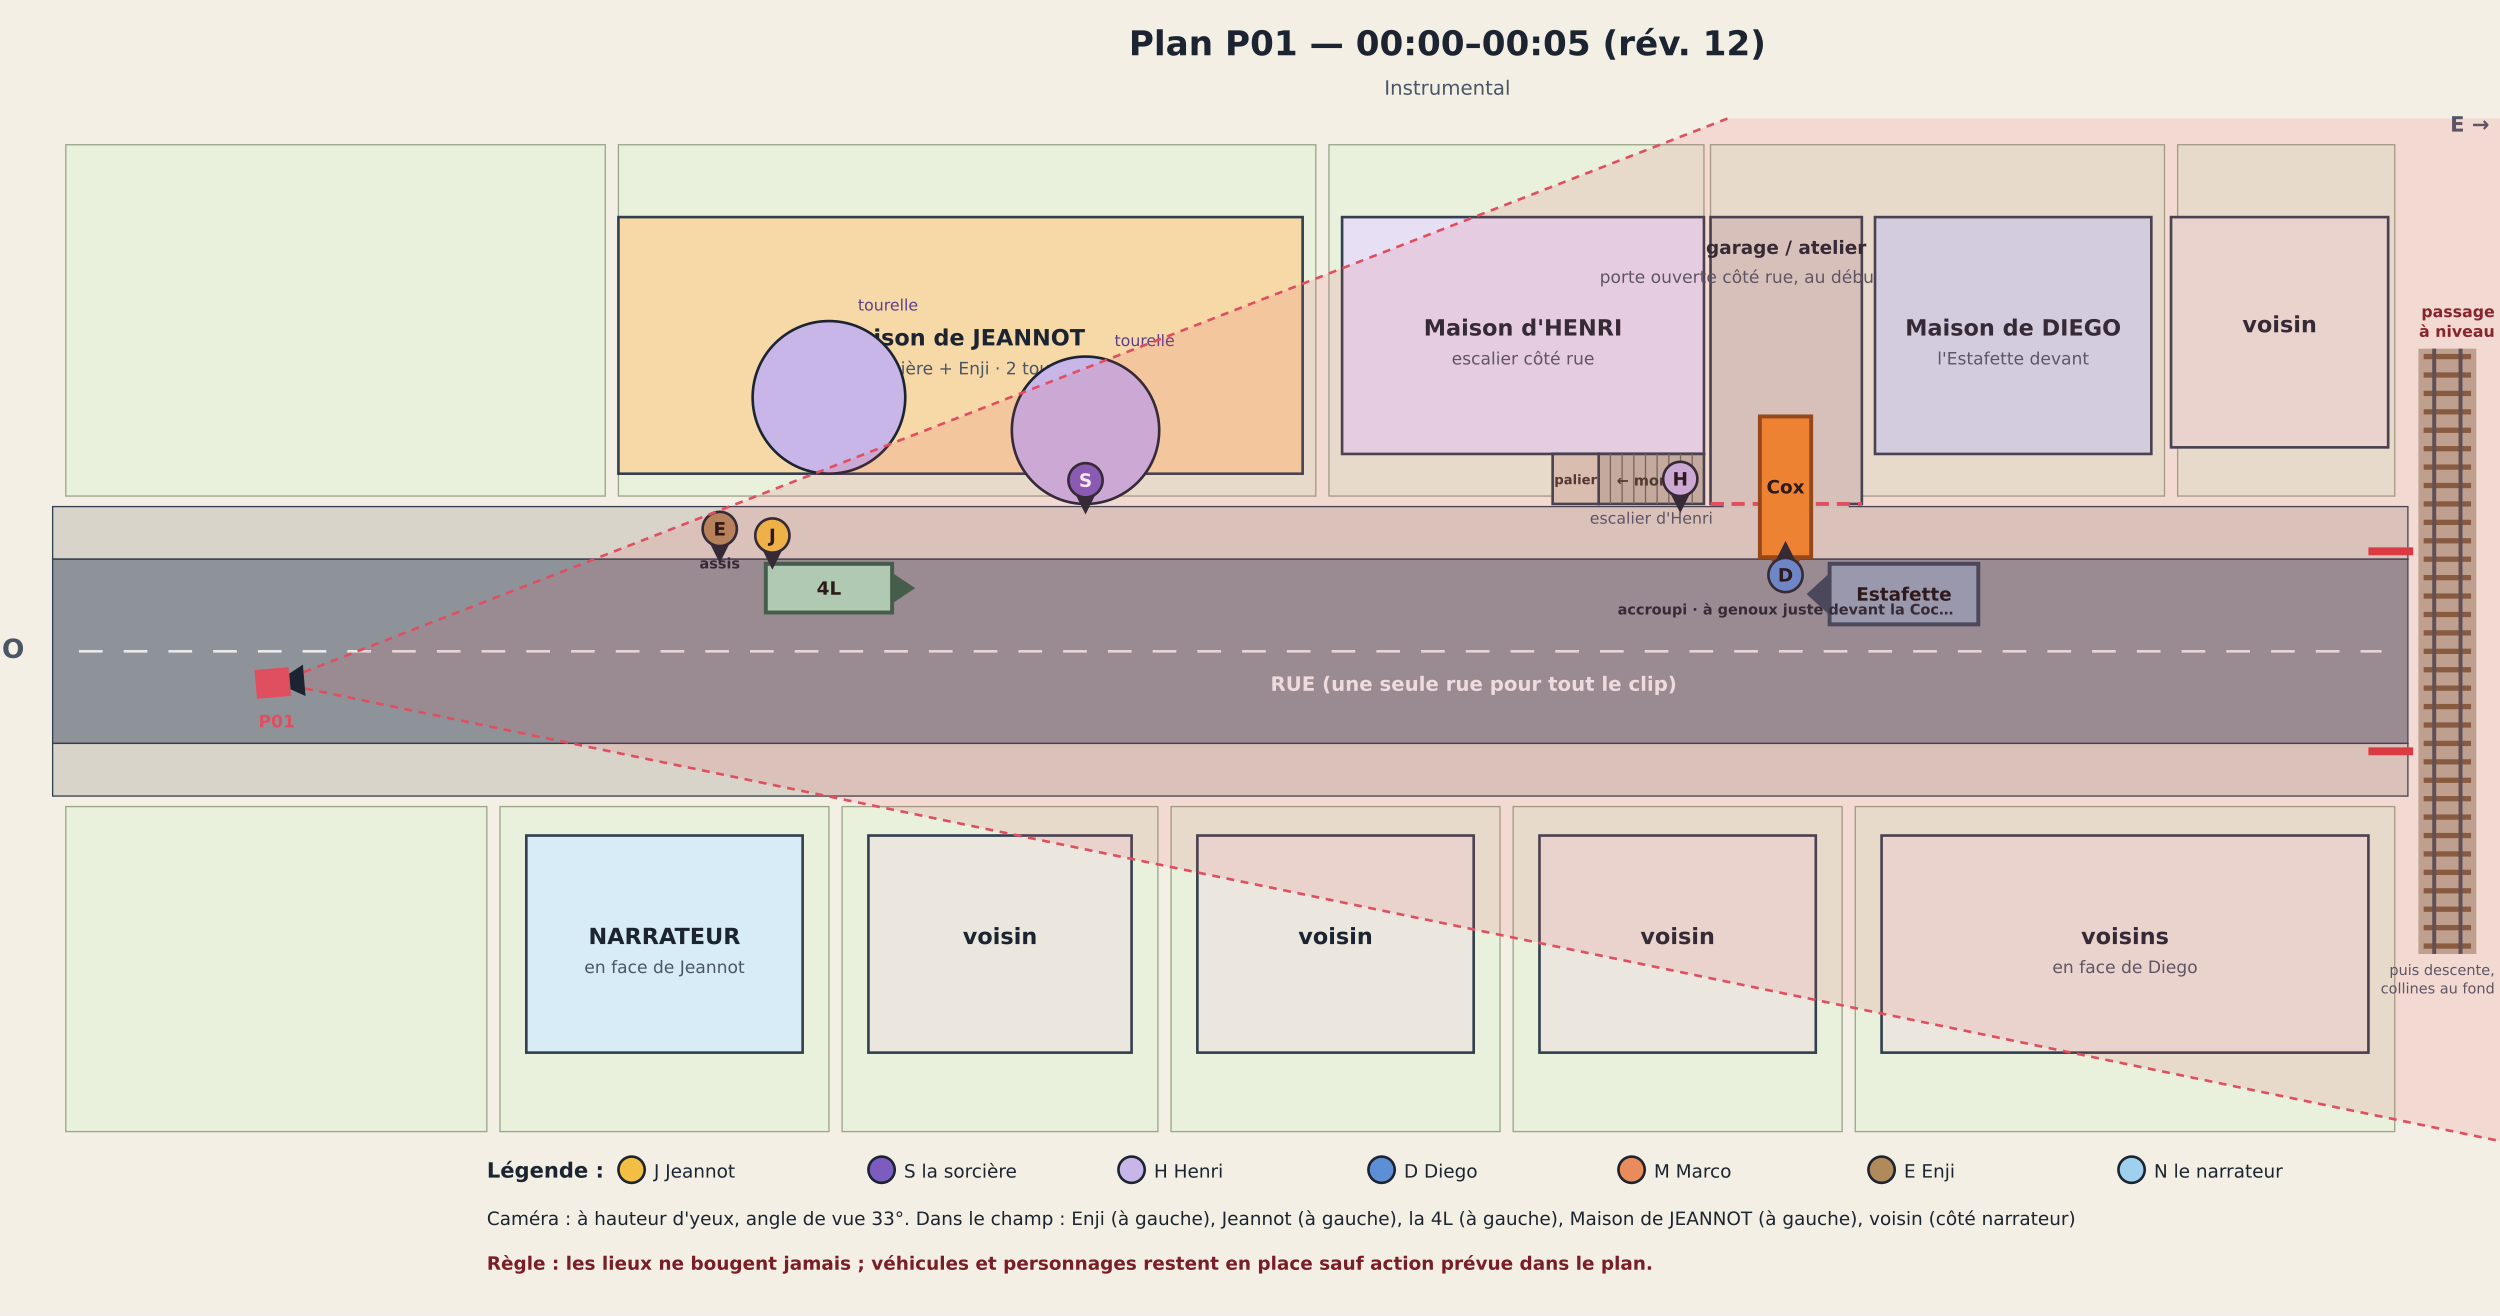
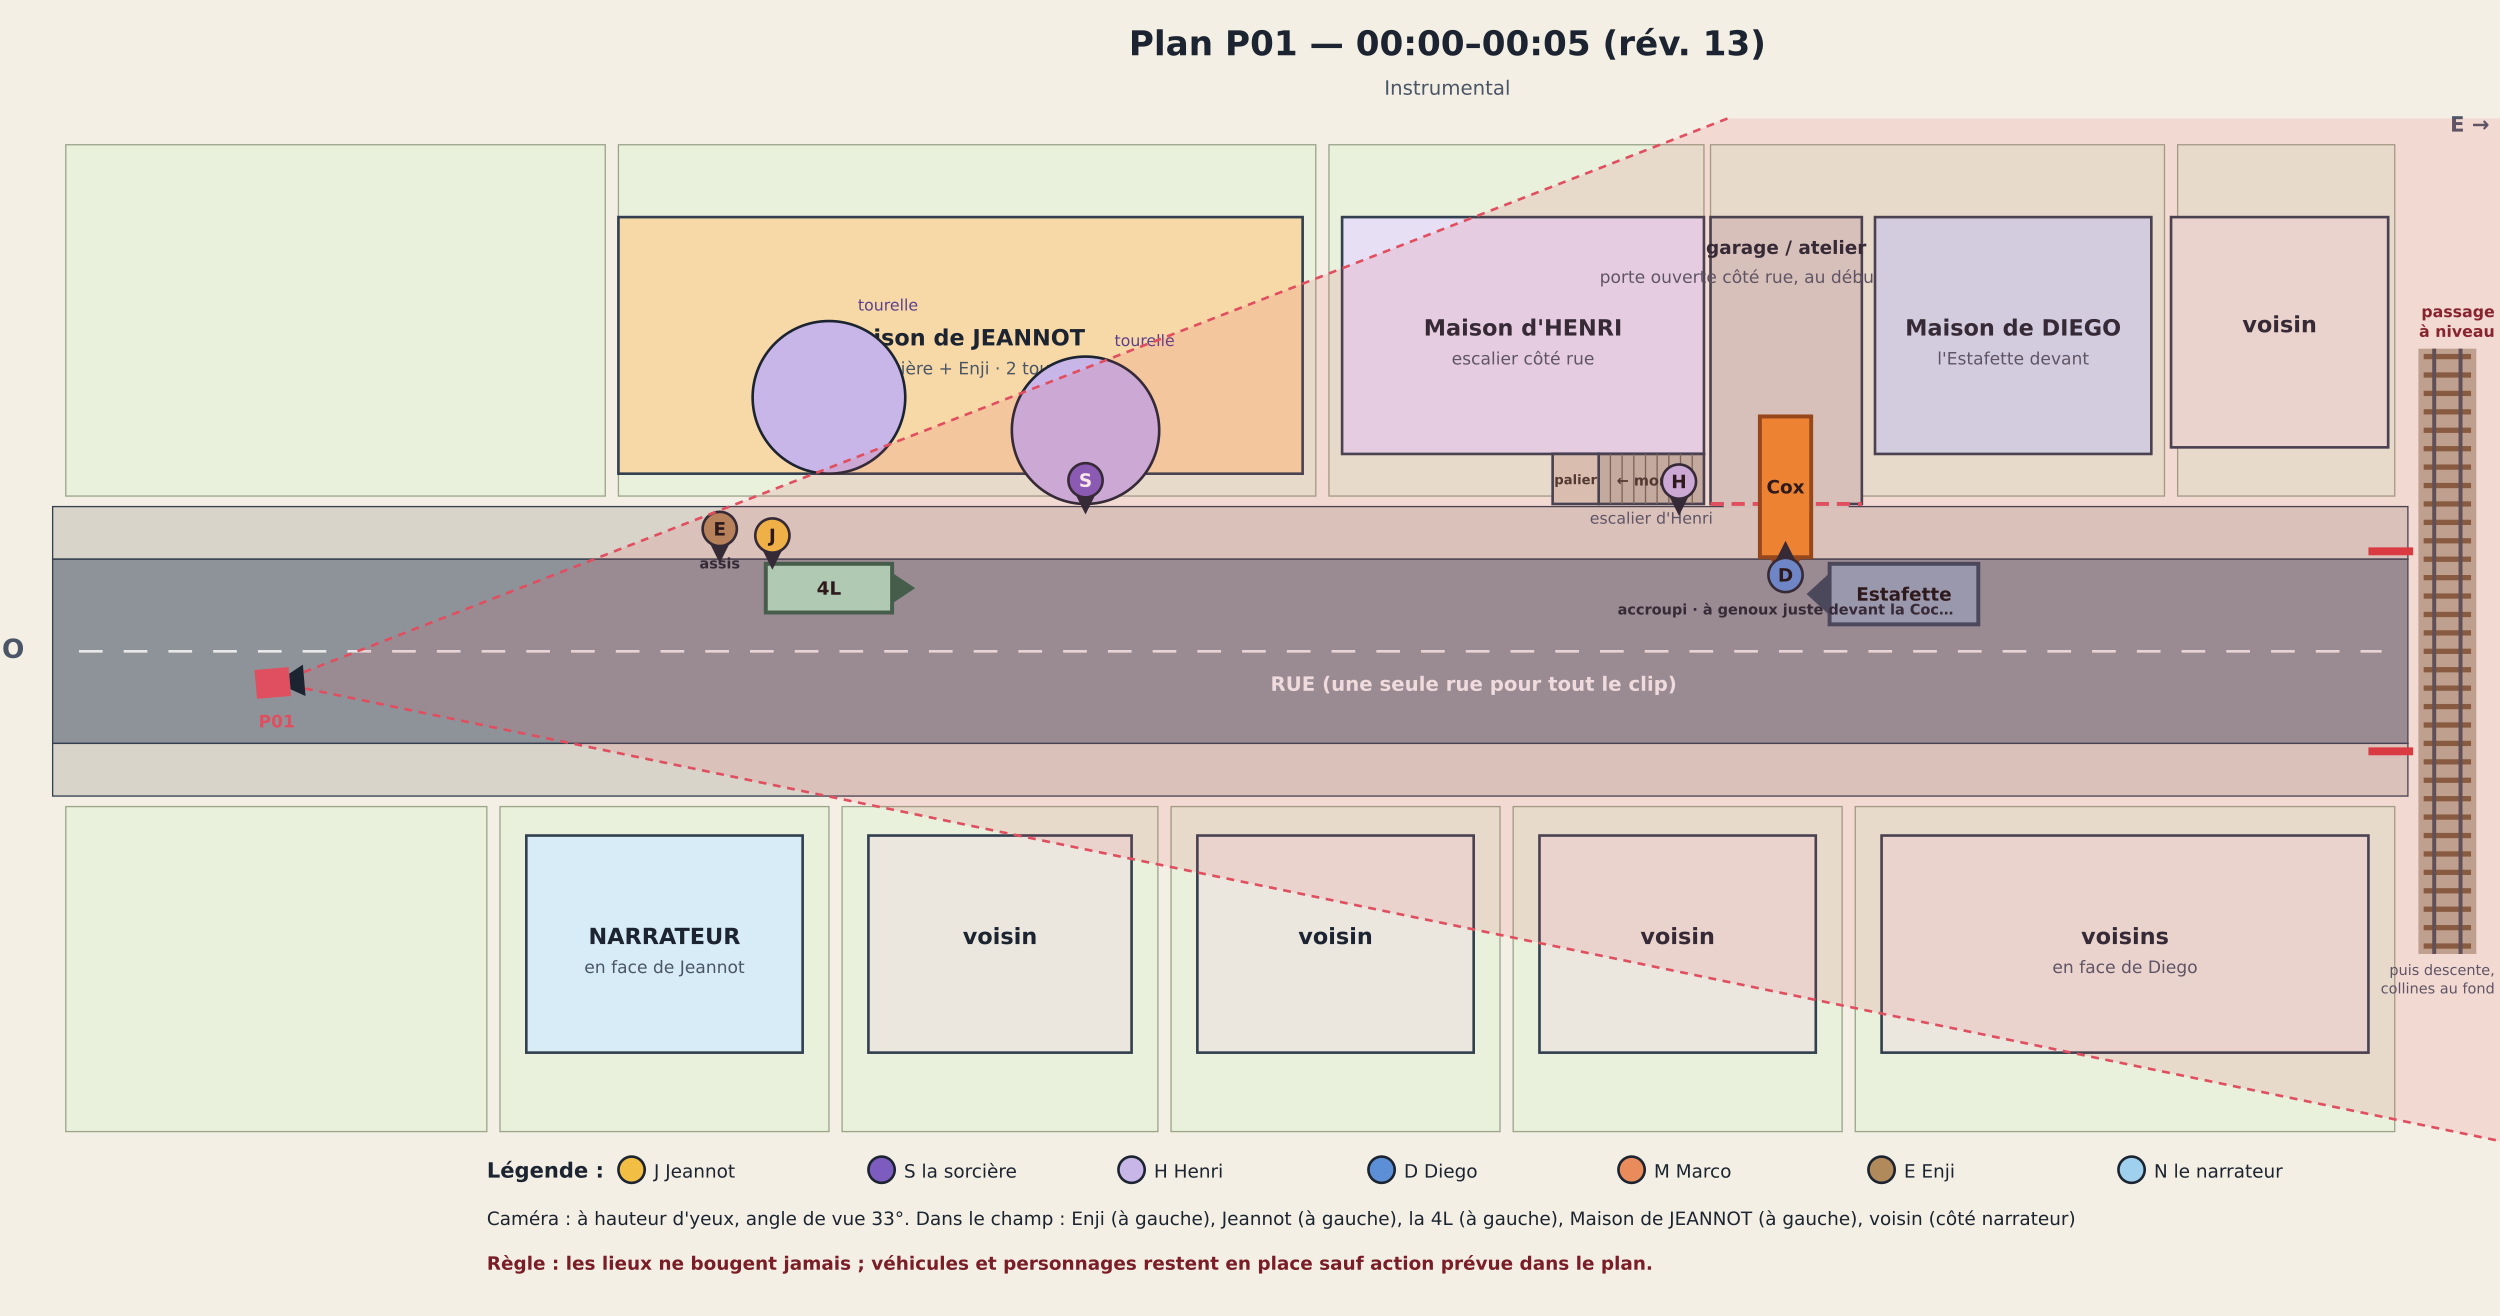
<svg xmlns="http://www.w3.org/2000/svg" width="1900" height="1000" viewBox="-300 0 1900 1000" font-family="DejaVu Sans, Arial, sans-serif">
  <defs>
    <clipPath id="zone">
      <rect x="-300" y="90" width="1900" height="780" />
    </clipPath>
  </defs>
  <rect x="-300.0" y="0.0" width="1900.0" height="1000.0" rx="0" fill="#f4efe4" stroke="none" stroke-width="0" />
  <rect x="-260.0" y="385.0" width="1790.0" height="40.0" rx="0" fill="#d9d4ca" stroke="#33404f" stroke-width="1" />
  <rect x="-260.0" y="425.0" width="1790.0" height="140.0" rx="0" fill="#8e939a" stroke="#33404f" stroke-width="1" />
  <rect x="-260.0" y="565.0" width="1790.0" height="40.0" rx="0" fill="#d9d4ca" stroke="#33404f" stroke-width="1" />
  <line x1="-240.0" y1="495.0" x2="1510.0" y2="495.0" stroke="#e8e8e8" stroke-width="2" stroke-dasharray="18 16" />
  <text x="820.0" y="525.0" font-size="15" fill="#f1f1f1" text-anchor="middle" font-weight="bold">RUE (une seule rue pour tout le clip)</text>
  <rect x="-250.0" y="110.0" width="410.0" height="267.0" rx="0" fill="#e9f0dc" stroke="#9aa58a" stroke-width="1" />
  <rect x="170.0" y="110.0" width="530.0" height="267.0" rx="0" fill="#e9f0dc" stroke="#9aa58a" stroke-width="1" />
  <rect x="710.0" y="110.0" width="285.0" height="267.0" rx="0" fill="#e9f0dc" stroke="#9aa58a" stroke-width="1" />
  <rect x="1000.0" y="110.0" width="345.0" height="267.0" rx="0" fill="#e9f0dc" stroke="#9aa58a" stroke-width="1" />
  <rect x="1355.0" y="110.0" width="165.0" height="267.0" rx="0" fill="#e9f0dc" stroke="#9aa58a" stroke-width="1" />
  <rect x="-250.0" y="613.0" width="320.0" height="247.0" rx="0" fill="#e9f0dc" stroke="#9aa58a" stroke-width="1" />
  <rect x="80.0" y="613.0" width="250.0" height="247.0" rx="0" fill="#e9f0dc" stroke="#9aa58a" stroke-width="1" />
  <rect x="340.0" y="613.0" width="240.0" height="247.0" rx="0" fill="#e9f0dc" stroke="#9aa58a" stroke-width="1" />
  <rect x="590.0" y="613.0" width="250.0" height="247.0" rx="0" fill="#e9f0dc" stroke="#9aa58a" stroke-width="1" />
  <rect x="850.0" y="613.0" width="250.0" height="247.0" rx="0" fill="#e9f0dc" stroke="#9aa58a" stroke-width="1" />
  <rect x="1110.0" y="613.0" width="410.0" height="247.0" rx="0" fill="#e9f0dc" stroke="#9aa58a" stroke-width="1" />
  <rect x="170.0" y="165.0" width="520.0" height="195.0" rx="0" fill="#f7d9a8" stroke="#33404f" stroke-width="2" />
  <text x="430.0" y="262.5" font-size="17" fill="#1b2430" text-anchor="middle" font-weight="bold">Maison de JEANNOT</text>
  <text x="430.0" y="284.5" font-size="13" fill="#4a5566" text-anchor="middle">+ la sorcière + Enji · 2 tourelles</text>
  <rect x="720.0" y="165.0" width="275.0" height="180.0" rx="0" fill="#e7e0f5" stroke="#33404f" stroke-width="2" />
  <text x="857.5" y="255.0" font-size="17" fill="#1b2430" text-anchor="middle" font-weight="bold">Maison d'HENRI</text>
  <text x="857.5" y="277.0" font-size="13" fill="#4a5566" text-anchor="middle">escalier côté rue</text>
  <rect x="1350.0" y="165.0" width="165.0" height="175.0" rx="0" fill="#ebe7df" stroke="#33404f" stroke-width="2" />
  <text x="1432.5" y="252.5" font-size="17" fill="#1b2430" text-anchor="middle" font-weight="bold">voisin</text>
  <rect x="1000.0" y="165.0" width="115.0" height="218.0" rx="0" fill="#d7d2c8" stroke="#33404f" stroke-width="2" />
  <line x1="1010.0" y1="383.0" x2="1105.0" y2="383.0" stroke="#d7d2c8" stroke-width="6" />
  <line x1="1000.0" y1="383.0" x2="1115.0" y2="383.0" stroke="#e04f5f" stroke-width="3" stroke-dasharray="10 6" />
  <text x="1057.5" y="193.0" font-size="14" fill="#1b2430" text-anchor="middle" font-weight="bold">garage / atelier</text>
  <text x="1057.5" y="215.0" font-size="13" fill="#4a5566" text-anchor="middle">porte ouverte côté rue, au début du trottoir</text>
  <rect x="1125.0" y="165.0" width="210.0" height="180.0" rx="0" fill="#cfe0f2" stroke="#33404f" stroke-width="2" />
  <text x="1230.0" y="255.0" font-size="17" fill="#1b2430" text-anchor="middle" font-weight="bold">Maison de DIEGO</text>
  <text x="1230.0" y="277.0" font-size="13" fill="#4a5566" text-anchor="middle">l'Estafette devant</text>
  <rect x="100.0" y="635.0" width="210.0" height="165.0" rx="0" fill="#d8ecf7" stroke="#33404f" stroke-width="2" />
  <text x="205.0" y="717.5" font-size="17" fill="#1b2430" text-anchor="middle" font-weight="bold">NARRATEUR</text>
  <text x="205.0" y="739.5" font-size="13" fill="#4a5566" text-anchor="middle">en face de Jeannot</text>
  <rect x="360.0" y="635.0" width="200.0" height="165.0" rx="0" fill="#ebe7df" stroke="#33404f" stroke-width="2" />
  <text x="460.0" y="717.5" font-size="17" fill="#1b2430" text-anchor="middle" font-weight="bold">voisin</text>
  <rect x="610.0" y="635.0" width="210.0" height="165.0" rx="0" fill="#ebe7df" stroke="#33404f" stroke-width="2" />
  <text x="715.0" y="717.5" font-size="17" fill="#1b2430" text-anchor="middle" font-weight="bold">voisin</text>
  <rect x="870.0" y="635.0" width="210.0" height="165.0" rx="0" fill="#ebe7df" stroke="#33404f" stroke-width="2" />
  <text x="975.0" y="717.5" font-size="17" fill="#1b2430" text-anchor="middle" font-weight="bold">voisin</text>
  <rect x="1130.0" y="635.0" width="370.0" height="165.0" rx="0" fill="#ebe7df" stroke="#33404f" stroke-width="2" />
  <text x="1315.0" y="717.5" font-size="17" fill="#1b2430" text-anchor="middle" font-weight="bold">voisins</text>
  <text x="1315.0" y="739.5" font-size="13" fill="#4a5566" text-anchor="middle">en face de Diego</text>
  <circle cx="330.0" cy="302.0" r="58" fill="#c9b6e8" stroke="#1b2430" stroke-width="2" />
  <text x="352.0" y="236.0" font-size="12" fill="#5b3f8c" text-anchor="start">tourelle</text>
  <circle cx="525.0" cy="327.0" r="56" fill="#c9b6e8" stroke="#1b2430" stroke-width="2" />
  <text x="547.0" y="263.0" font-size="12" fill="#5b3f8c" text-anchor="start">tourelle</text>
  <rect x="915.0" y="345.0" width="80.0" height="38.0" rx="0" fill="#bfb7a8" stroke="#33404f" stroke-width="2" />
  <line x1="923.9" y1="345.0" x2="923.9" y2="383.0" stroke="#6e6658" stroke-width="1" />
  <line x1="932.8" y1="345.0" x2="932.8" y2="383.0" stroke="#6e6658" stroke-width="1" />
  <line x1="941.7" y1="345.0" x2="941.7" y2="383.0" stroke="#6e6658" stroke-width="1" />
  <line x1="950.6" y1="345.0" x2="950.6" y2="383.0" stroke="#6e6658" stroke-width="1" />
  <line x1="959.4" y1="345.0" x2="959.4" y2="383.0" stroke="#6e6658" stroke-width="1" />
  <line x1="968.3" y1="345.0" x2="968.3" y2="383.0" stroke="#6e6658" stroke-width="1" />
  <line x1="977.2" y1="345.0" x2="977.2" y2="383.0" stroke="#6e6658" stroke-width="1" />
  <line x1="986.1" y1="345.0" x2="986.1" y2="383.0" stroke="#6e6658" stroke-width="1" />
  <text x="955.0" y="369.0" font-size="11" fill="#3b352b" text-anchor="middle" font-weight="bold">← monte</text>
  <rect x="880.0" y="345.0" width="35.0" height="38.0" rx="0" fill="#d8cfbd" stroke="#33404f" stroke-width="2" />
  <text x="897.5" y="368.0" font-size="10" fill="#3b352b" text-anchor="middle" font-weight="bold">palier</text>
  <text x="955.0" y="398.0" font-size="12" fill="#4a5566" text-anchor="middle">escalier d'Henri</text>
  <rect x="1538.0" y="265.0" width="44.0" height="460.0" rx="0" fill="#b9ab95" stroke="none" stroke-width="0" />
  <line x1="1542.0" y1="271.0" x2="1578.0" y2="271.0" stroke="#7a5c3a" stroke-width="4" />
  <line x1="1542.0" y1="285.0" x2="1578.0" y2="285.0" stroke="#7a5c3a" stroke-width="4" />
  <line x1="1542.0" y1="299.0" x2="1578.0" y2="299.0" stroke="#7a5c3a" stroke-width="4" />
  <line x1="1542.0" y1="313.0" x2="1578.0" y2="313.0" stroke="#7a5c3a" stroke-width="4" />
  <line x1="1542.0" y1="327.0" x2="1578.0" y2="327.0" stroke="#7a5c3a" stroke-width="4" />
  <line x1="1542.0" y1="341.0" x2="1578.0" y2="341.0" stroke="#7a5c3a" stroke-width="4" />
  <line x1="1542.0" y1="355.0" x2="1578.0" y2="355.0" stroke="#7a5c3a" stroke-width="4" />
  <line x1="1542.0" y1="369.0" x2="1578.0" y2="369.0" stroke="#7a5c3a" stroke-width="4" />
  <line x1="1542.0" y1="383.0" x2="1578.0" y2="383.0" stroke="#7a5c3a" stroke-width="4" />
  <line x1="1542.0" y1="397.0" x2="1578.0" y2="397.0" stroke="#7a5c3a" stroke-width="4" />
  <line x1="1542.0" y1="411.0" x2="1578.0" y2="411.0" stroke="#7a5c3a" stroke-width="4" />
  <line x1="1542.0" y1="425.0" x2="1578.0" y2="425.0" stroke="#7a5c3a" stroke-width="4" />
  <line x1="1542.0" y1="439.0" x2="1578.0" y2="439.0" stroke="#7a5c3a" stroke-width="4" />
  <line x1="1542.0" y1="453.0" x2="1578.0" y2="453.0" stroke="#7a5c3a" stroke-width="4" />
  <line x1="1542.0" y1="467.0" x2="1578.0" y2="467.0" stroke="#7a5c3a" stroke-width="4" />
  <line x1="1542.0" y1="481.0" x2="1578.0" y2="481.0" stroke="#7a5c3a" stroke-width="4" />
  <line x1="1542.0" y1="495.0" x2="1578.0" y2="495.0" stroke="#7a5c3a" stroke-width="4" />
  <line x1="1542.0" y1="509.0" x2="1578.0" y2="509.0" stroke="#7a5c3a" stroke-width="4" />
  <line x1="1542.0" y1="523.0" x2="1578.0" y2="523.0" stroke="#7a5c3a" stroke-width="4" />
  <line x1="1542.0" y1="537.0" x2="1578.0" y2="537.0" stroke="#7a5c3a" stroke-width="4" />
  <line x1="1542.0" y1="551.0" x2="1578.0" y2="551.0" stroke="#7a5c3a" stroke-width="4" />
  <line x1="1542.0" y1="565.0" x2="1578.0" y2="565.0" stroke="#7a5c3a" stroke-width="4" />
  <line x1="1542.0" y1="579.0" x2="1578.0" y2="579.0" stroke="#7a5c3a" stroke-width="4" />
  <line x1="1542.0" y1="593.0" x2="1578.0" y2="593.0" stroke="#7a5c3a" stroke-width="4" />
  <line x1="1542.0" y1="607.0" x2="1578.0" y2="607.0" stroke="#7a5c3a" stroke-width="4" />
  <line x1="1542.0" y1="621.0" x2="1578.0" y2="621.0" stroke="#7a5c3a" stroke-width="4" />
  <line x1="1542.0" y1="635.0" x2="1578.0" y2="635.0" stroke="#7a5c3a" stroke-width="4" />
  <line x1="1542.0" y1="649.0" x2="1578.0" y2="649.0" stroke="#7a5c3a" stroke-width="4" />
  <line x1="1542.0" y1="663.0" x2="1578.0" y2="663.0" stroke="#7a5c3a" stroke-width="4" />
  <line x1="1542.0" y1="677.0" x2="1578.0" y2="677.0" stroke="#7a5c3a" stroke-width="4" />
  <line x1="1542.0" y1="691.0" x2="1578.0" y2="691.0" stroke="#7a5c3a" stroke-width="4" />
  <line x1="1542.0" y1="705.0" x2="1578.0" y2="705.0" stroke="#7a5c3a" stroke-width="4" />
  <line x1="1542.0" y1="719.0" x2="1578.0" y2="719.0" stroke="#7a5c3a" stroke-width="4" />
  <line x1="1550.0" y1="265.0" x2="1550.0" y2="725.0" stroke="#4b4f55" stroke-width="3" />
  <line x1="1570.0" y1="265.0" x2="1570.0" y2="725.0" stroke="#4b4f55" stroke-width="3" />
  <line x1="1534.0" y1="419.0" x2="1500.0" y2="419.0" stroke="#d9363e" stroke-width="6" />
  <line x1="1534.0" y1="571.0" x2="1500.0" y2="571.0" stroke="#d9363e" stroke-width="6" />
  <text x="1596.0" y="241.0" font-size="12" fill="#7a1d27" text-anchor="end" font-weight="bold">passage</text>
  <text x="1596.0" y="256.0" font-size="12" fill="#7a1d27" text-anchor="end" font-weight="bold">à niveau</text>
  <text x="1596.0" y="741.0" font-size="11" fill="#4a5566" text-anchor="end">puis descente,</text>
  <text x="1596.0" y="755.0" font-size="11" fill="#4a5566" text-anchor="end">collines au fond</text>
  <text x="-290.0" y="500.0" font-size="20" fill="#4a5566" text-anchor="middle" font-weight="bold">O</text>
  <text x="1592.0" y="100.0" font-size="16" fill="#4a5566" text-anchor="end" font-weight="bold">E →</text>
  <polygon points="280.5,427.0 379.5,427.0 379.5,467.0 280.5,467.0" fill="#2c5f47" fill-opacity="1.0" />
  <polygon points="283.5,430.0 376.5,430.0 376.5,464.0 283.5,464.0" fill="#a8dcc0" fill-opacity="1.0" />
  <polygon points="377.5,435.0 395.5,447.0 377.5,459.0" fill="#2c5f47" fill-opacity="1.0" />
  <text x="330.0" y="452.0" font-size="14" fill="#111" text-anchor="middle" font-weight="bold">4L</text>
  <polygon points="1205.0,476.0 1089.0,476.0 1089.0,427.0 1205.0,427.0" fill="#33475c" fill-opacity="1.0" />
  <polygon points="1202.0,473.0 1092.0,473.0 1092.0,430.0 1202.0,430.0" fill="#8fa3b8" fill-opacity="1.0" />
  <polygon points="1091.0,468.0 1073.0,451.5 1091.0,435.0" fill="#33475c" fill-opacity="1.0" />
  <text x="1147.0" y="456.5" font-size="14" fill="#111" text-anchor="middle" font-weight="bold">Estafette</text>
  <polygon points="1078.0,315.0 1078.0,425.0 1036.0,425.0 1036.0,315.0" fill="#8a4510" fill-opacity="1.0" />
  <polygon points="1075.0,318.0 1075.0,422.0 1039.0,422.0 1039.0,318.0" fill="#f08a2c" fill-opacity="1.0" />
  <polygon points="1070.0,423.0 1057.0,441.0 1044.0,423.0" fill="#8a4510" fill-opacity="1.0" />
  <text x="1057.0" y="375.0" font-size="14" fill="#111" text-anchor="middle" font-weight="bold">Cox</text>
  <polygon points="295.0,417.0 287.0,433.0 279.0,417.0" fill="#1b2430" fill-opacity="1.0" />
  <circle cx="287.0" cy="407.0" r="13" fill="#f2bf44" stroke="#1b2430" stroke-width="2" />
  <text x="287.0" y="412.0" font-size="14" fill="#111" text-anchor="middle" font-weight="bold">J</text>
  <polygon points="255.0,412.0 247.0,428.0 239.0,412.0" fill="#1b2430" fill-opacity="1.0" />
  <circle cx="247.0" cy="402.0" r="13" fill="#b08a5a" stroke="#1b2430" stroke-width="2" />
  <text x="247.0" y="407.0" font-size="14" fill="#111" text-anchor="middle" font-weight="bold">E</text>
  <text x="247.0" y="432.0" font-size="11" fill="#1b2430" text-anchor="middle" font-weight="bold">assis</text>
  <polygon points="533.0,375.0 525.0,391.0 517.0,375.0" fill="#1b2430" fill-opacity="1.0" />
  <circle cx="525.0" cy="365.0" r="13" fill="#7d5cc0" stroke="#1b2430" stroke-width="2" />
  <text x="525.0" y="370.0" font-size="14" fill="#fff" text-anchor="middle" font-weight="bold">S</text>
-   <polygon points="985.0,374.0 977.0,390.0 969.0,374.0" fill="#1b2430" fill-opacity="1.0" />
-   <circle cx="977.0" cy="364.0" r="13" fill="#c9b6e8" stroke="#1b2430" stroke-width="2" />
-   <text x="977.0" y="369.0" font-size="14" fill="#111" text-anchor="middle" font-weight="bold">H</text>
+   <polygon points="984.0,376.0 976.0,392.0 968.0,376.0" fill="#1b2430" fill-opacity="1.0" />
+   <circle cx="976.0" cy="366.0" r="13" fill="#c9b6e8" stroke="#1b2430" stroke-width="2" />
+   <text x="976.0" y="371.0" font-size="14" fill="#111" text-anchor="middle" font-weight="bold">H</text>
  <polygon points="1049.0,427.0 1057.0,411.0 1065.0,427.0" fill="#1b2430" fill-opacity="1.0" />
  <circle cx="1057.0" cy="437.0" r="13" fill="#5d8fd6" stroke="#1b2430" stroke-width="2" />
  <text x="1057.0" y="442.0" font-size="14" fill="#111" text-anchor="middle" font-weight="bold">D</text>
  <text x="1057.0" y="467.0" font-size="11" fill="#1b2430" text-anchor="middle" font-weight="bold">accroupi · à genoux juste devant la Coc…</text>
  <polygon points="-89.7,518.8 1774.3,-206.1 1869.1,922.7" fill="#e04f5f" fill-opacity="0.14" clip-path="url(#zone)" />
  <line x1="-89.7" y1="518.8" x2="1013.0" y2="90.0" stroke="#e04f5f" stroke-width="2" stroke-dasharray="6 5" />
  <line x1="-89.7" y1="518.8" x2="1600.0" y2="867.2" stroke="#e04f5f" stroke-width="2" stroke-dasharray="6 5" />
  <polygon points="-106.6,509.2 -80.7,507.0 -78.8,528.9 -104.7,531.1" fill="#e04f5f" fill-opacity="1.0" />
  <polygon points="-80.2,512.0 -69.8,505.1 -67.8,529.0 -79.2,523.9" fill="#1b2430" fill-opacity="1.0" />
  <text x="-89.7" y="552.8" font-size="13" fill="#e04f5f" text-anchor="middle" font-weight="bold">P01</text>
-   <text x="800.0" y="42.0" font-size="26" fill="#1b2430" text-anchor="middle" font-weight="bold">Plan P01 — 00:00–00:05  (rév. 12)</text>
+   <text x="800.0" y="42.0" font-size="26" fill="#1b2430" text-anchor="middle" font-weight="bold">Plan P01 — 00:00–00:05  (rév. 13)</text>
  <text x="800.0" y="72.0" font-size="15" fill="#4a5566" text-anchor="middle">Instrumental</text>
  <text x="70.0" y="895.0" font-size="16" fill="#1b2430" text-anchor="start" font-weight="bold">Légende :</text>
  <circle cx="180.0" cy="889.0" r="10" fill="#f2bf44" stroke="#1b2430" stroke-width="2" />
  <text x="197.0" y="895.0" font-size="14" fill="#1b2430" text-anchor="start">J  Jeannot</text>
  <circle cx="370.0" cy="889.0" r="10" fill="#7d5cc0" stroke="#1b2430" stroke-width="2" />
  <text x="387.0" y="895.0" font-size="14" fill="#1b2430" text-anchor="start">S  la sorcière</text>
  <circle cx="560.0" cy="889.0" r="10" fill="#c9b6e8" stroke="#1b2430" stroke-width="2" />
  <text x="577.0" y="895.0" font-size="14" fill="#1b2430" text-anchor="start">H  Henri</text>
  <circle cx="750.0" cy="889.0" r="10" fill="#5d8fd6" stroke="#1b2430" stroke-width="2" />
  <text x="767.0" y="895.0" font-size="14" fill="#1b2430" text-anchor="start">D  Diego</text>
  <circle cx="940.0" cy="889.0" r="10" fill="#e98b5a" stroke="#1b2430" stroke-width="2" />
  <text x="957.0" y="895.0" font-size="14" fill="#1b2430" text-anchor="start">M  Marco</text>
  <circle cx="1130.0" cy="889.0" r="10" fill="#b08a5a" stroke="#1b2430" stroke-width="2" />
  <text x="1147.0" y="895.0" font-size="14" fill="#1b2430" text-anchor="start">E  Enji</text>
  <circle cx="1320.0" cy="889.0" r="10" fill="#9fd1ee" stroke="#1b2430" stroke-width="2" />
  <text x="1337.0" y="895.0" font-size="14" fill="#1b2430" text-anchor="start">N  le narrateur</text>
  <text x="70.0" y="931.0" font-size="14" fill="#1b2430" text-anchor="start">Caméra : à hauteur d'yeux, angle de vue 33°. Dans le champ : Enji (à gauche), Jeannot (à gauche), la 4L (à gauche), Maison de JEANNOT (à gauche), voisin (côté narrateur) </text>
  <text x="70.0" y="965.0" font-size="14" fill="#7a1d27" text-anchor="start" font-weight="bold">Règle : les lieux ne bougent jamais ; véhicules et personnages restent en place sauf action prévue dans le plan.</text>
</svg>
